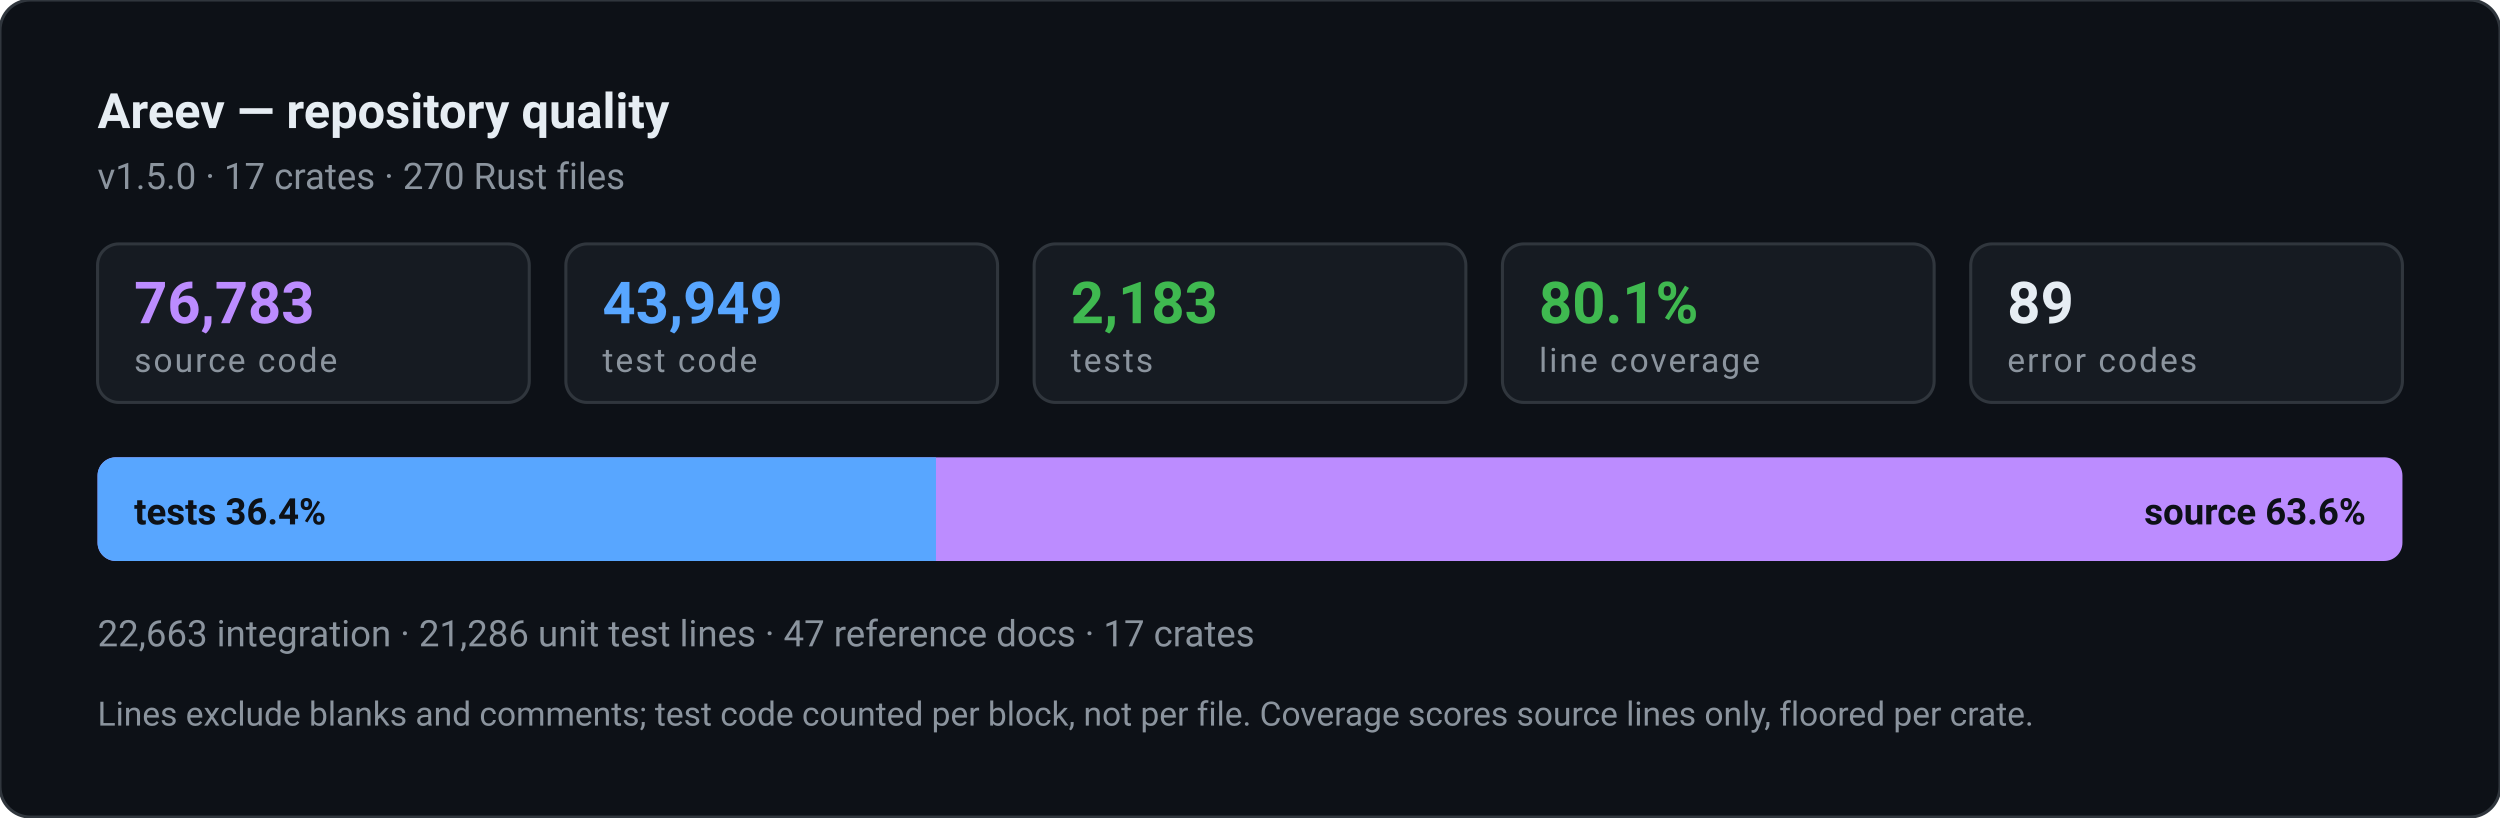
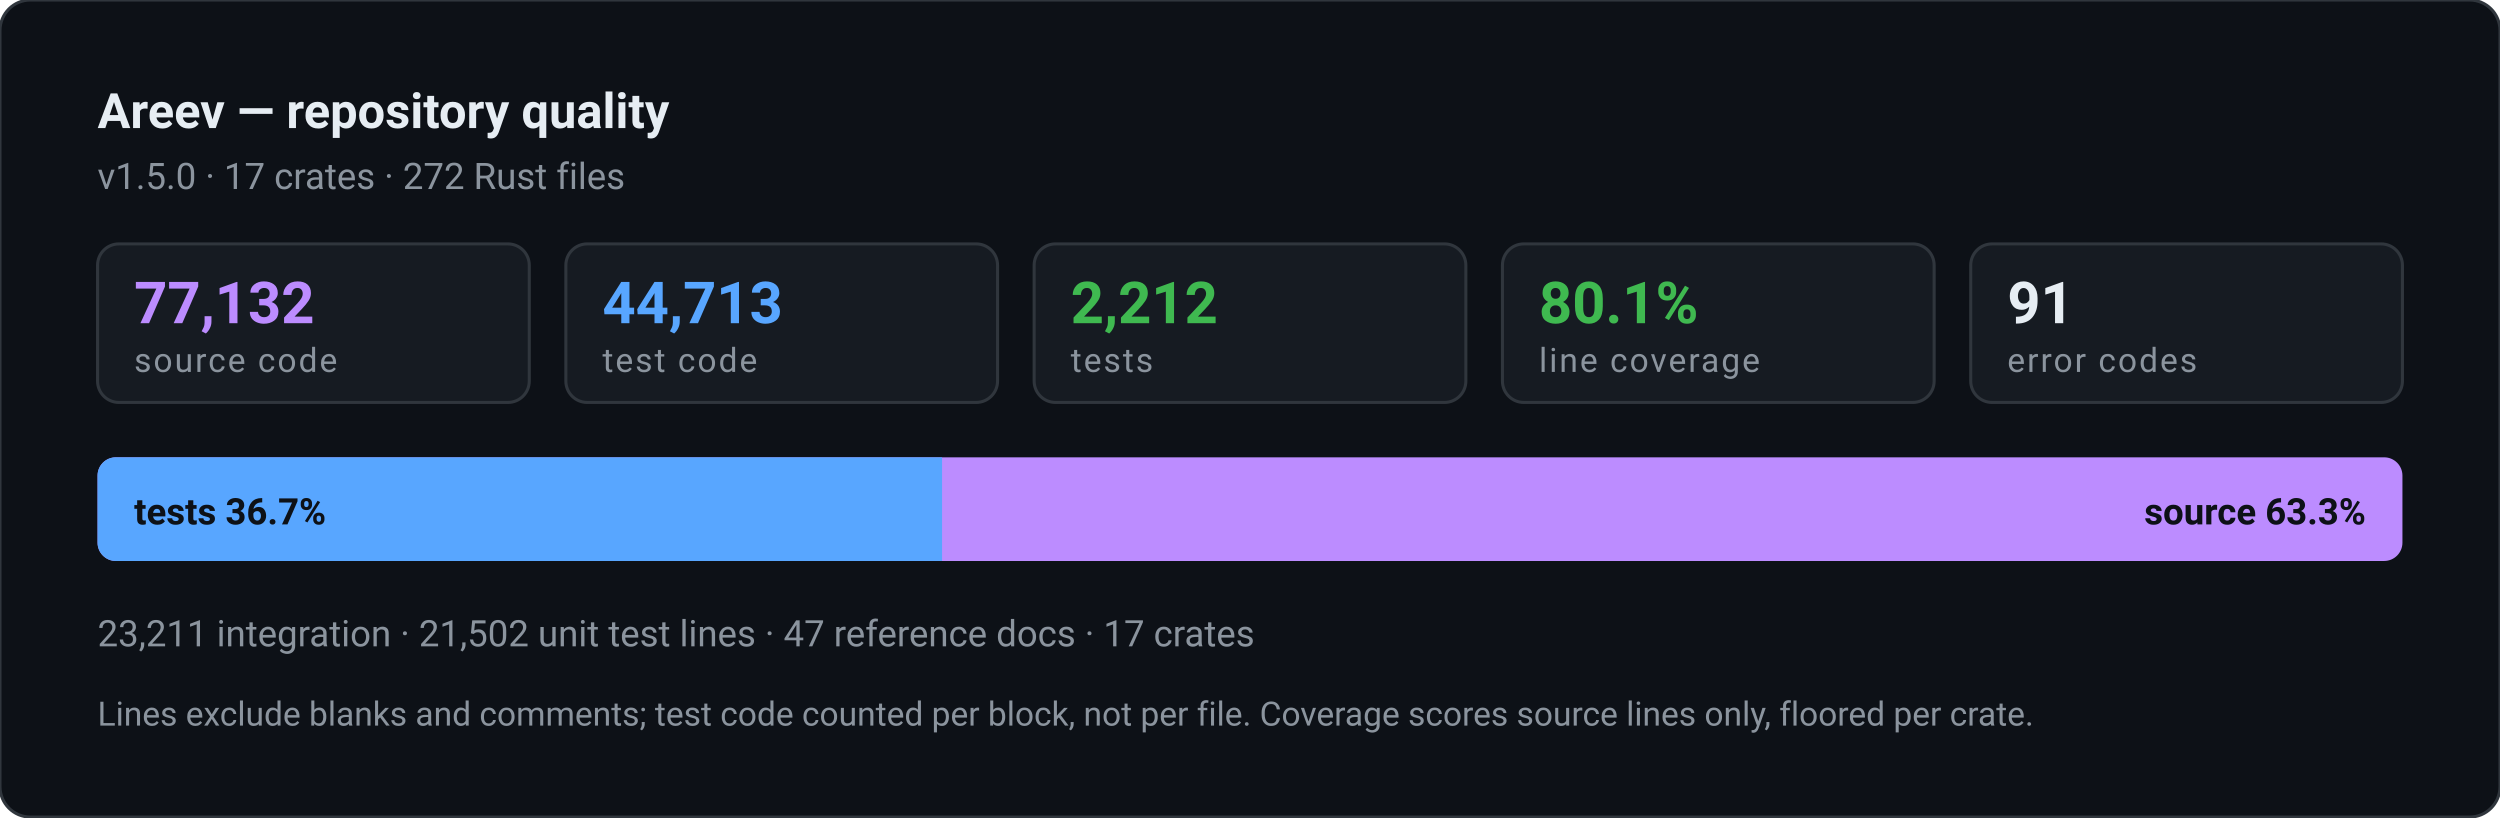
- <svg xmlns="http://www.w3.org/2000/svg" width="820" height="268" viewBox="0 0 820 268" role="img" aria-label="Areev repository quality: 43,949 lines of test code against 76,783 lines of source, 2,183 tests, 80.1% line coverage">
+ <svg xmlns="http://www.w3.org/2000/svg" width="820" height="268" viewBox="0 0 820 268" role="img" aria-label="Areev repository quality: 44,713 lines of test code against 77,132 lines of source, 2,212 tests, 80.1% line coverage">
  <style>text{font-family:ui-sans-serif,-apple-system,"Segoe UI",Roboto,Helvetica,Arial,sans-serif}.n{font-weight:700;font-variant-numeric:tabular-nums}.l{font-size:11px;letter-spacing:.06em;text-transform:uppercase}</style>
  <rect width="820" height="268" rx="10" fill="#0d1117" stroke="#30363d" />
  <text x="32" y="42" class="n" font-size="16" fill="#e6edf3">Areev — repository quality</text>
-   <text x="32" y="62" font-size="12" fill="#8b949e">v1.5.0 · 17 crates · 270 Rust files</text>
+   <text x="32" y="62" font-size="12" fill="#8b949e">v1.5.0 · 17 crates · 272 Rust files</text>
  <rect x="32.0" y="80" width="141.6" height="52" rx="7" fill="#161b22" stroke="#30363d" />
-   <text x="44.0" y="106" class="n" font-size="19" fill="#bc8cff">76,783</text>
+   <text x="44.0" y="106" class="n" font-size="19" fill="#bc8cff">77,132</text>
  <text x="44.0" y="122" class="l" fill="#8b949e">source code</text>
  <rect x="185.6" y="80" width="141.6" height="52" rx="7" fill="#161b22" stroke="#30363d" />
-   <text x="197.6" y="106" class="n" font-size="19" fill="#58a6ff">43,949</text>
+   <text x="197.6" y="106" class="n" font-size="19" fill="#58a6ff">44,713</text>
  <text x="197.6" y="122" class="l" fill="#8b949e">test code</text>
  <rect x="339.2" y="80" width="141.6" height="52" rx="7" fill="#161b22" stroke="#30363d" />
-   <text x="351.2" y="106" class="n" font-size="19" fill="#3fb950">2,183</text>
+   <text x="351.2" y="106" class="n" font-size="19" fill="#3fb950">2,212</text>
  <text x="351.2" y="122" class="l" fill="#8b949e">tests</text>
  <rect x="492.8" y="80" width="141.6" height="52" rx="7" fill="#161b22" stroke="#30363d" />
  <text x="504.8" y="106" class="n" font-size="19" fill="#3fb950">80.1%</text>
  <text x="504.8" y="122" class="l" fill="#8b949e">line coverage</text>
  <rect x="646.4" y="80" width="141.6" height="52" rx="7" fill="#161b22" stroke="#30363d" />
-   <text x="658.4" y="106" class="n" font-size="19" fill="#e6edf3">89</text>
+   <text x="658.4" y="106" class="n" font-size="19" fill="#e6edf3">91</text>
  <text x="658.4" y="122" class="l" fill="#8b949e">error codes</text>
  <rect x="32" y="150" width="756" height="34" rx="6" fill="#bc8cff" />
-   <path d="M32 156a6 6 0 0 1 6-6h269v34h-269a6 6 0 0 1-6-6z" fill="#58a6ff" />
-   <text x="44" y="172" class="n" font-size="12" fill="#0d1117">tests 36.4%</text>
-   <text x="776" y="172" class="n" font-size="12" fill="#0d1117" text-anchor="end">source 63.6%</text>
-   <text x="32" y="212" font-size="12" fill="#8b949e">22,663 integration · 21,286 unit test lines · 47 reference docs · 17 crates</text>
+   <path d="M32 156a6 6 0 0 1 6-6h271v34h-271a6 6 0 0 1-6-6z" fill="#58a6ff" />
+   <text x="44" y="172" class="n" font-size="12" fill="#0d1117">tests 36.7%</text>
+   <text x="776" y="172" class="n" font-size="12" fill="#0d1117" text-anchor="end">source 63.3%</text>
+   <text x="32" y="212" font-size="12" fill="#8b949e">23,211 integration · 21,502 unit test lines · 47 reference docs · 17 crates</text>
  <text x="32" y="238" font-size="11" fill="#8b949e">Lines exclude blanks and comments; test code counted per block, not per file. Coverage scores source lines only, floored per crate.</text>
</svg>
